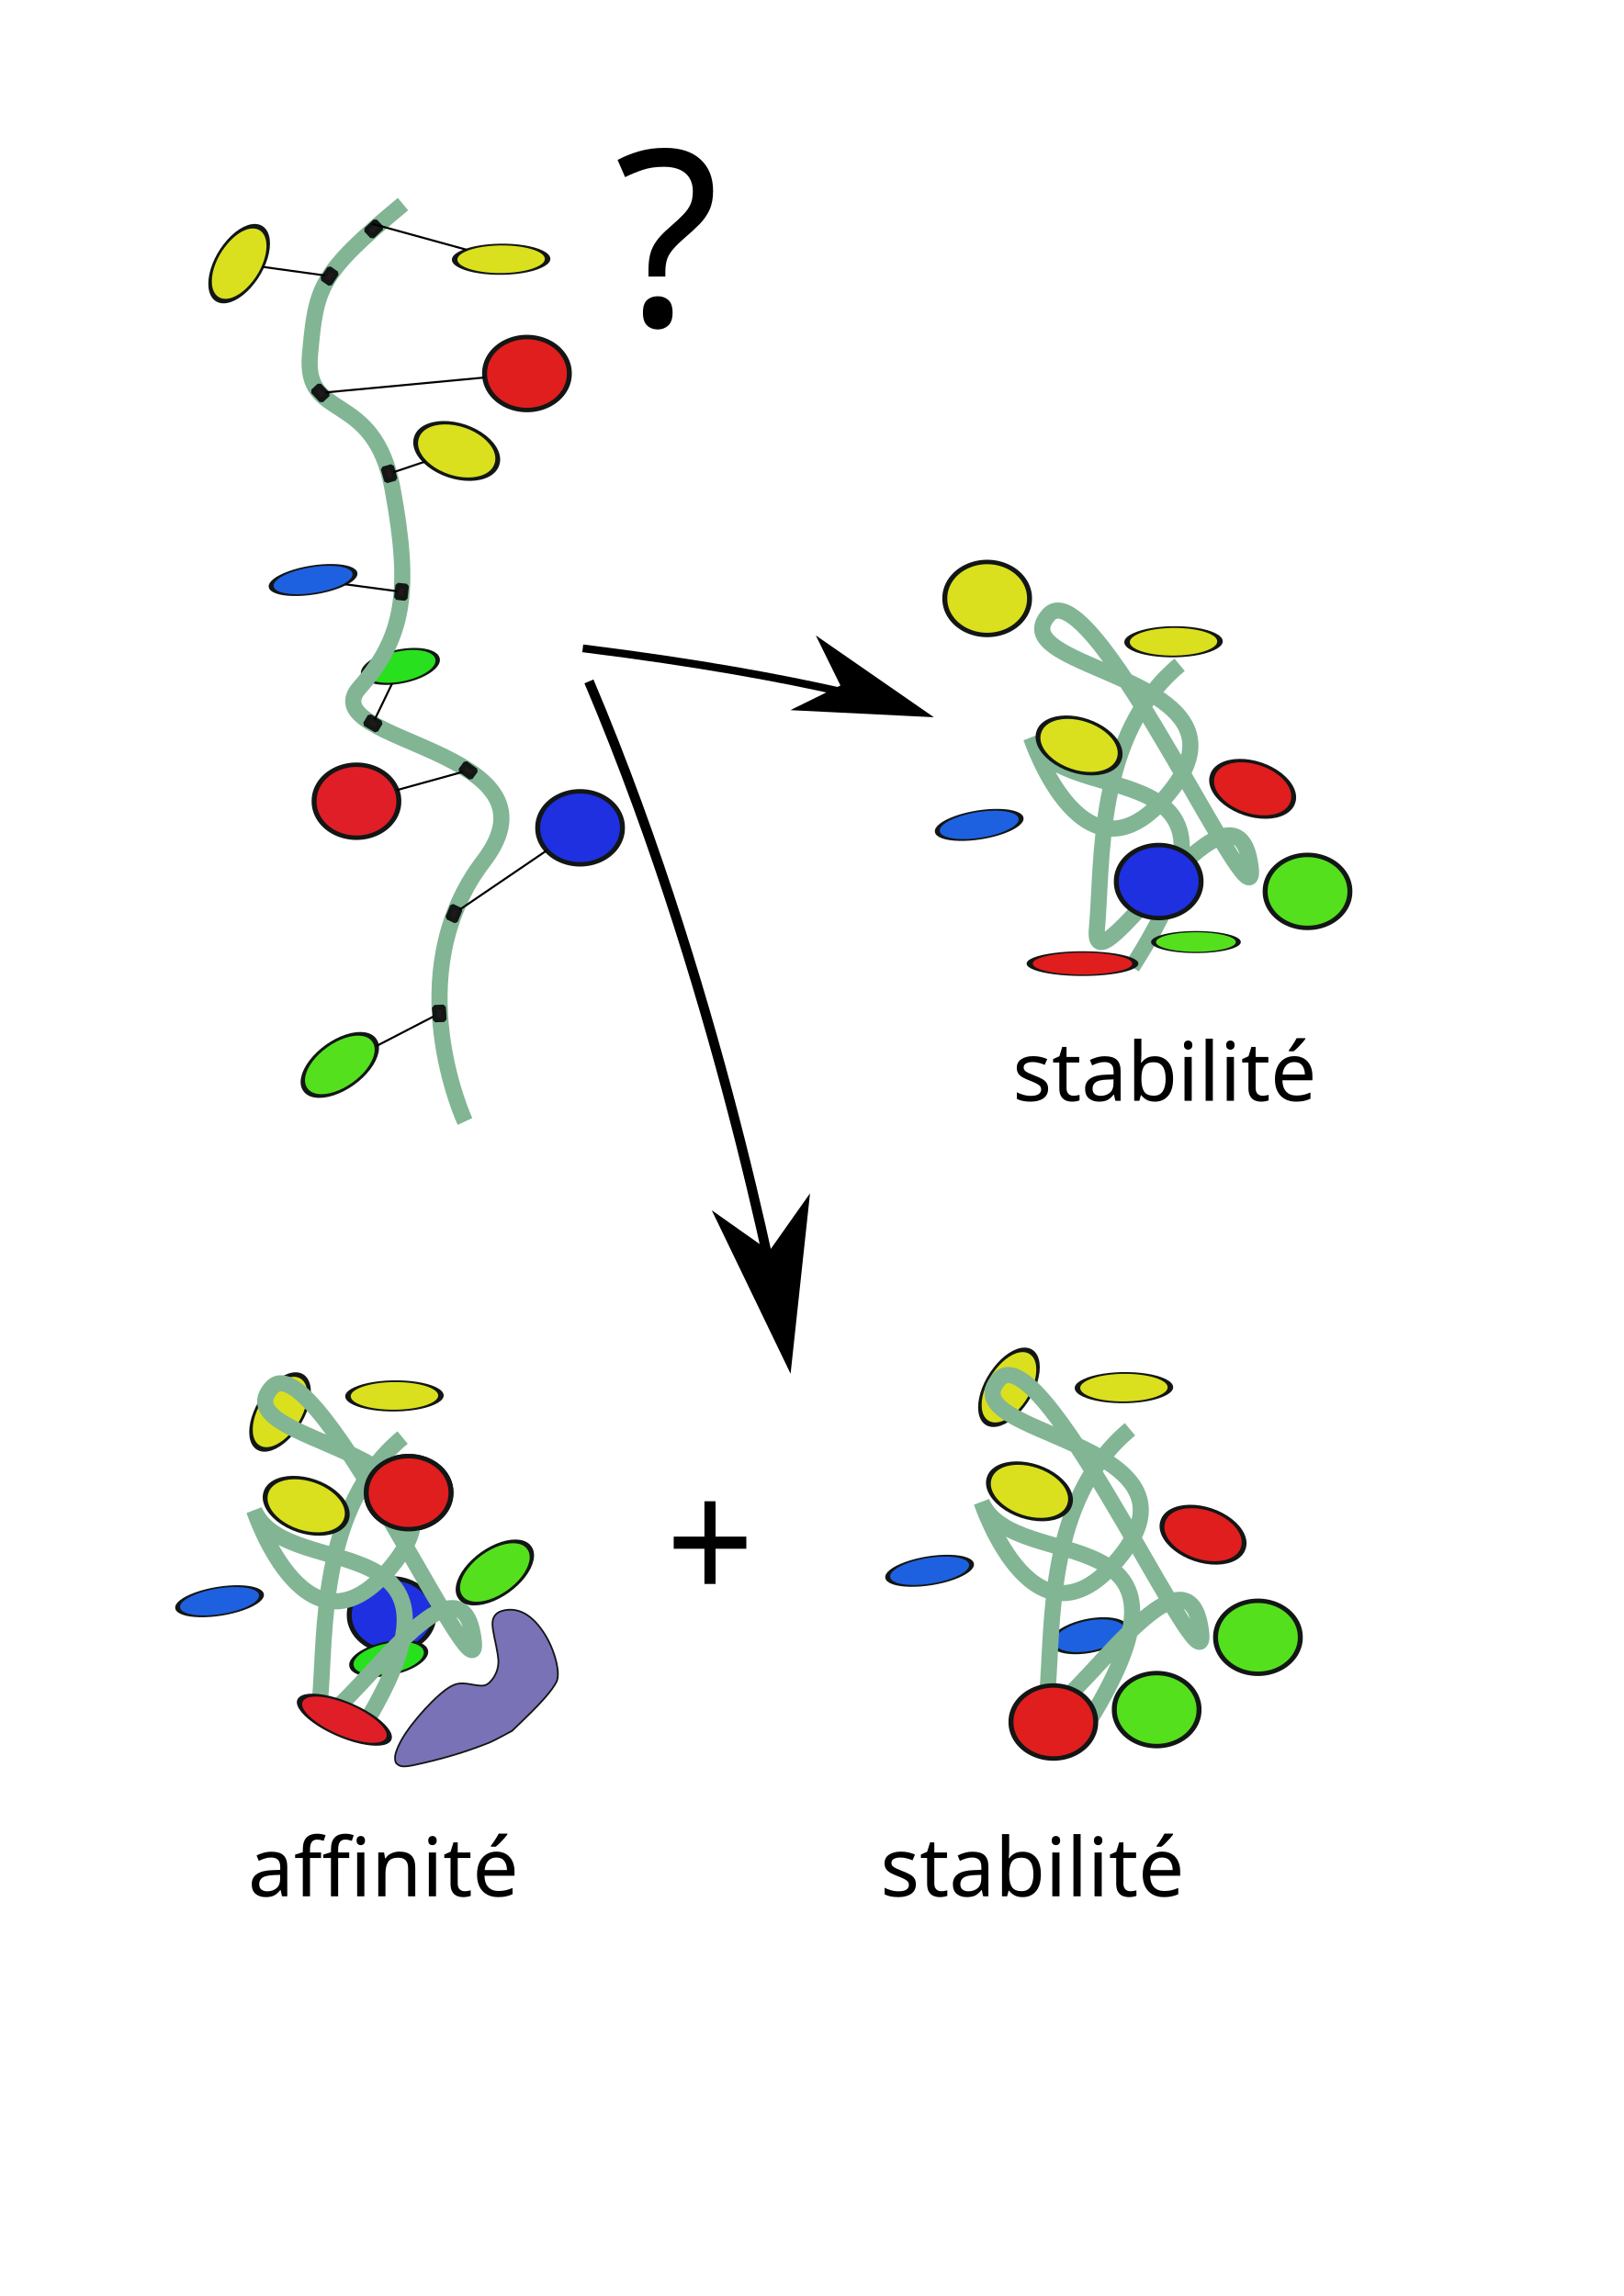
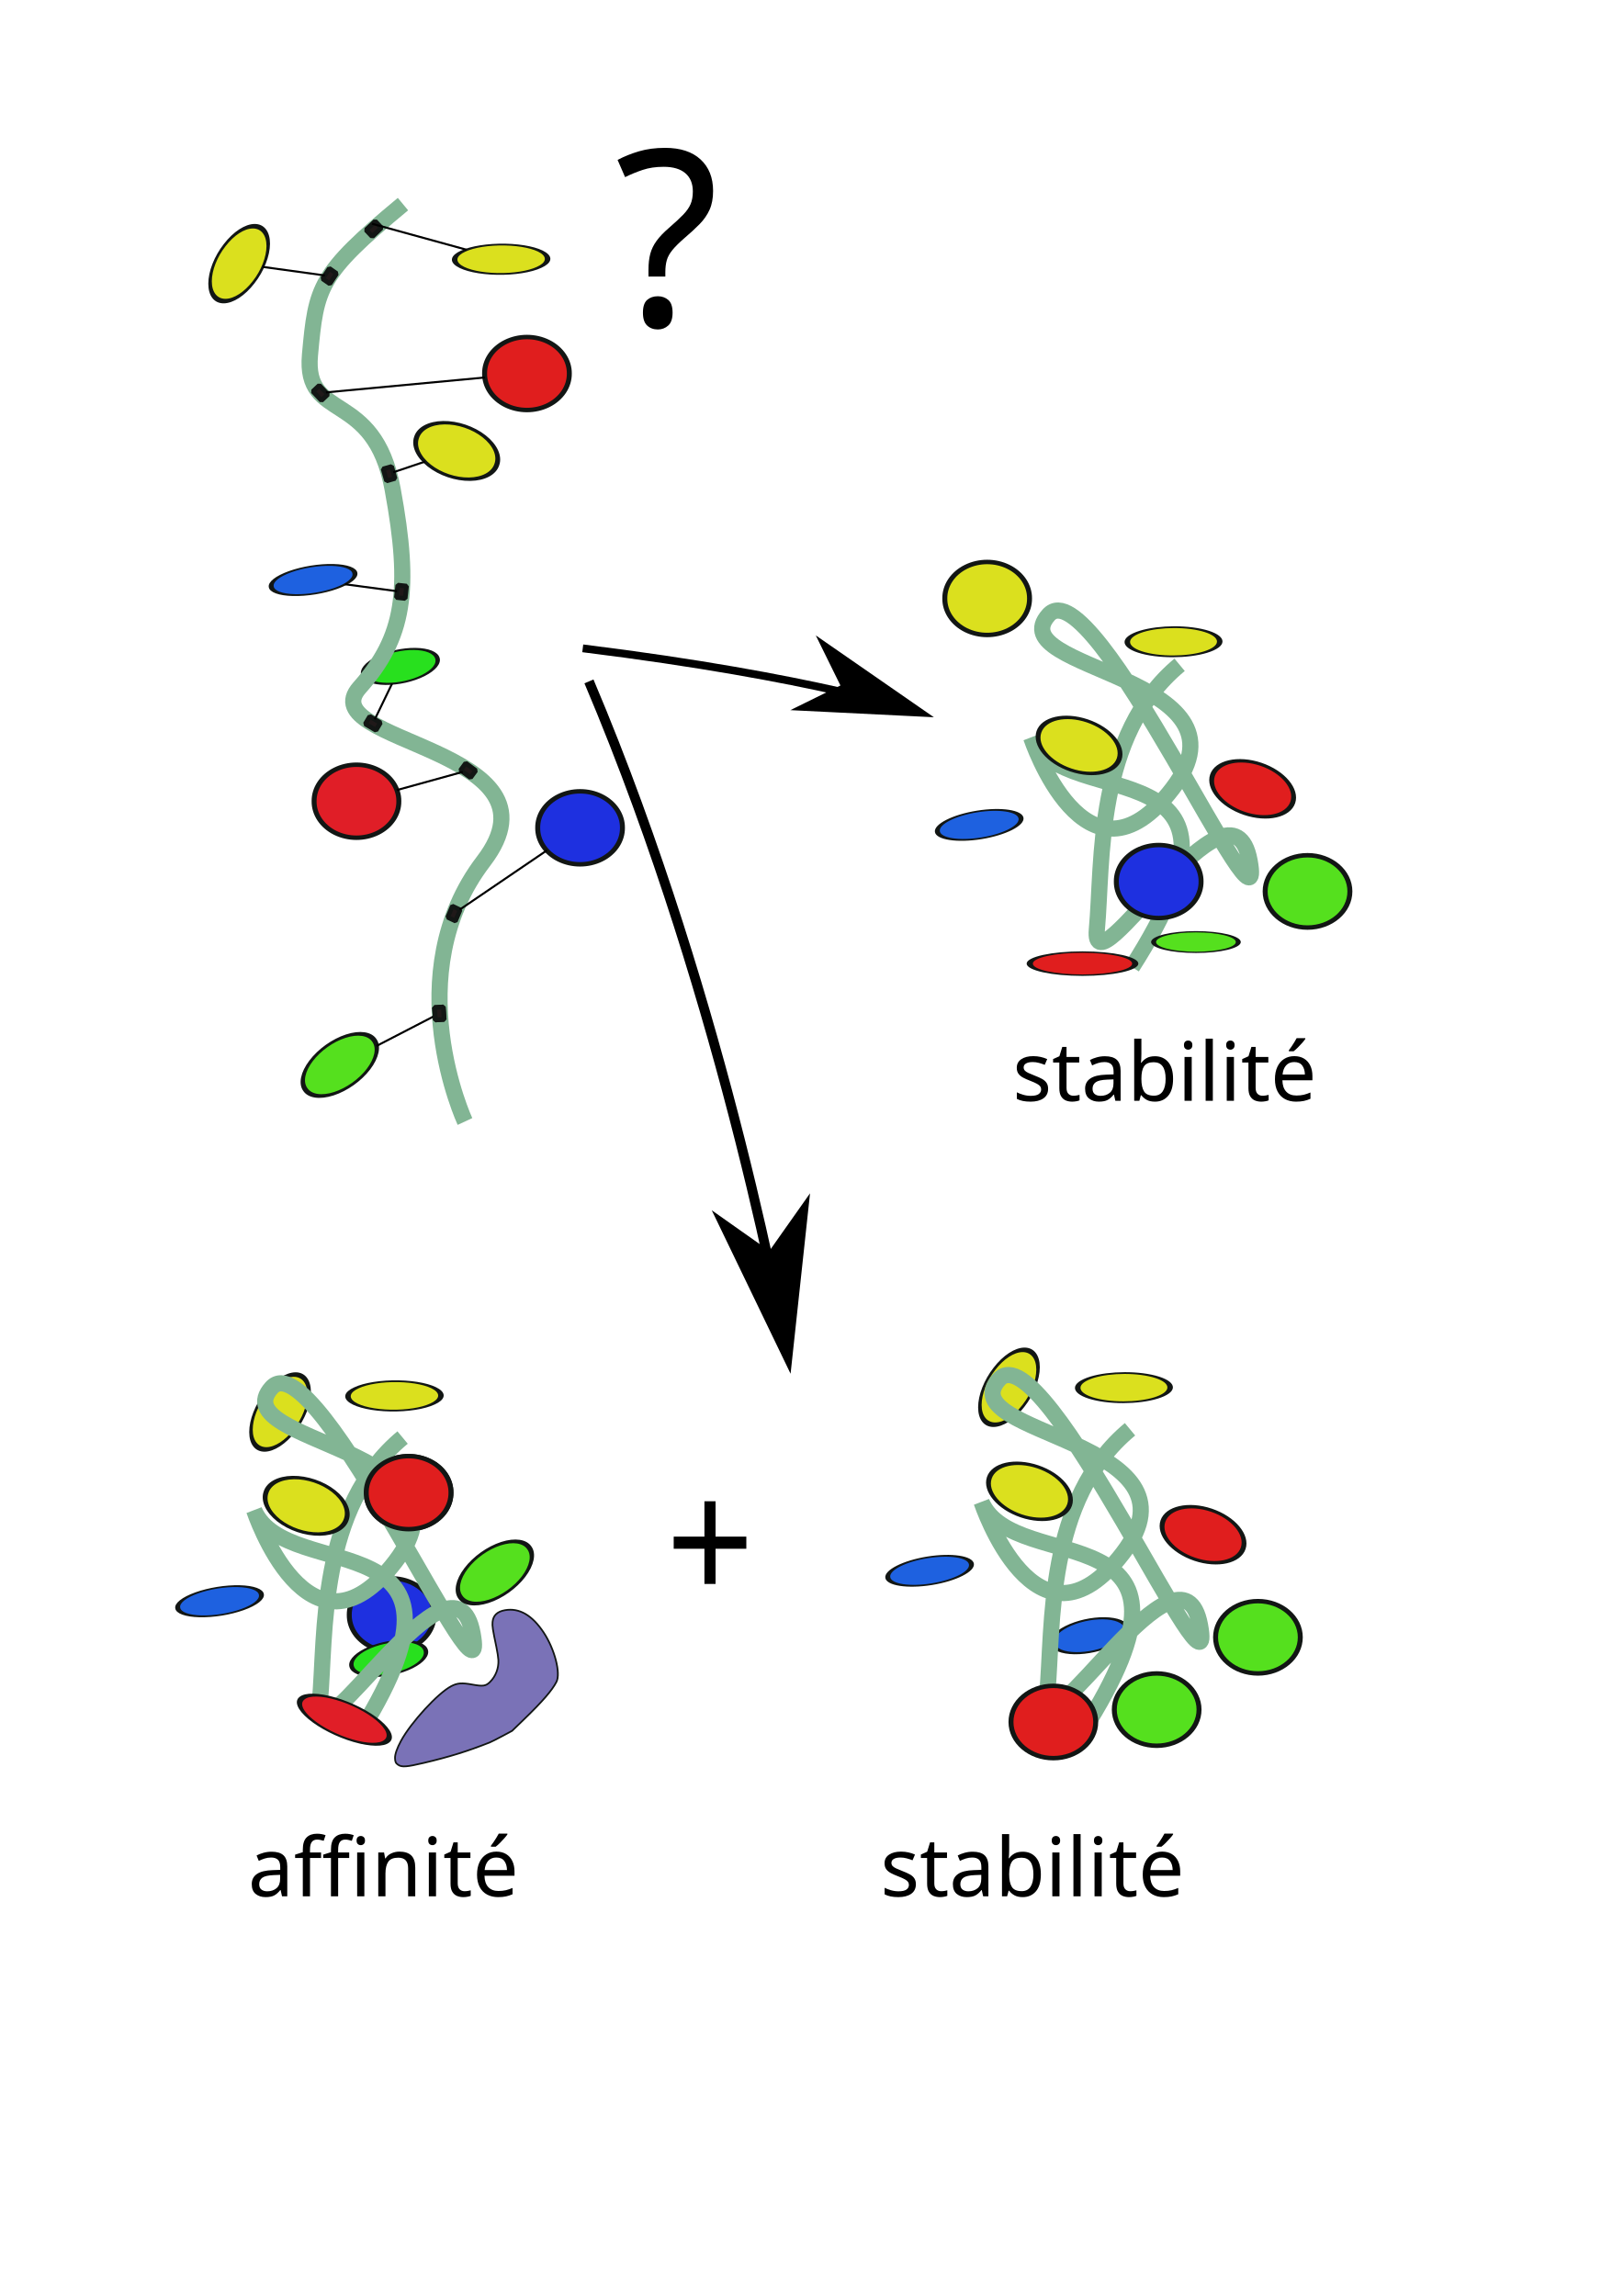
<svg xmlns="http://www.w3.org/2000/svg" version="1.1" id="svg2" height="297mm" width="210mm" viewBox="400">
  <defs id="defs4">
    <marker orient="auto" refY="0" refX="0" id="Arrow1Lend" style="overflow:visible">
      <path id="path4084" d="M 0,0 5,-5 -12.5,0 5,5 0,0 z" style="fill-rule:evenodd;stroke:#000000;stroke-width:1pt" transform="matrix(-0.8,0,0,-0.8,-10,0)" />
    </marker>
    <marker orient="auto" refY="0" refX="0" id="Arrow2Lend" style="overflow:visible">
      <path id="path4102" style="fill-rule:evenodd;stroke-width:0.625;stroke-linejoin:round" d="M 8.719,4.034 -2.207,0.016 8.719,-4.002 c -1.745,2.372 -1.735,5.617 -6e-7,8.035 z" transform="matrix(-1.1,0,0,-1.1,-1.1,0)" />
    </marker>
  </defs>
  <g id="layer1">
    <path transform="matrix(0.6375281,0.8149564,-1.149591,1.483381,477.0493,283.8796)" d="m 264.66,126.557 a 11.112,10.607 0 1 1 -22.223,0 11.112,10.607 0 1 1 22.223,0 z" id="path3955" style="fill:#dbe01e;fill-opacity:1;stroke:#121614;stroke-width:1.305;stroke-linejoin:bevel;stroke-miterlimit:4;stroke-opacity:1;stroke-dasharray:none" />
    <path transform="matrix(1.625905,-0.3652577,0.2248864,0.701275,-244.9894,329.6689)" d="m 264.66,126.557 a 11.112,10.607 0 1 1 -22.223,0 11.112,10.607 0 1 1 22.223,0 z" id="path3836" style="fill:#28e01e;fill-opacity:1;stroke:#121614;stroke-width:1.305;stroke-linejoin:bevel;stroke-miterlimit:4;stroke-opacity:1;stroke-dasharray:none" />
    <path style="fill:none;stroke:#82b594;stroke-width:7.9;stroke-linecap:butt;stroke-linejoin:bevel;stroke-miterlimit:4;stroke-opacity:1;stroke-dasharray:none" d="m 196.98,99.788 c -41.416,34.345 -42.426,40.406 -45.457,73.741 -3.03,33.335 31.315,16.162 40.406,65.66 9.091,49.497 5.78,72.29 -16.162,96.975 -24.244,27.274 103.036,29.294 60.609,84.853 -42.426,55.558 -9.091,127.279 -9.091,127.279 l 0,0" id="path2985" />
    <path style="fill:#dbe01e;fill-opacity:1;stroke:#121614;stroke-width:1.305;stroke-linejoin:bevel;stroke-miterlimit:4;stroke-opacity:1;stroke-dasharray:none" id="path3773" d="m 264.66,126.557 a 11.112,10.607 0 1 1 -22.223,0 11.112,10.607 0 1 1 22.223,0 z" transform="matrix(1.67072,0.3563231,-1.213885,0.5592276,-25.02017,-34.3716)" />
    <rect style="fill:#201919;fill-opacity:1;stroke:#121614;stroke-width:2.256;stroke-linejoin:bevel;stroke-miterlimit:4;stroke-opacity:1;stroke-dasharray:none" id="rect3777" width="4.209" height="5.947" x="375.192" y="303.975" ry="0" transform="matrix(0.9013892,0.4330097,-0.3850985,0.9228755,0,0)" />
    <rect transform="matrix(0.6887853,0.7249654,-0.7249654,0.6887853,0,0)" ry="0" y="-58.385" x="204.819" height="6.071" width="4.286" id="rect3779" style="fill:#201919;fill-opacity:1;stroke:#121614;stroke-width:2.3;stroke-linejoin:bevel;stroke-miterlimit:4;stroke-opacity:1;stroke-dasharray:none" />
    <rect style="fill:#201919;fill-opacity:1;stroke:#121614;stroke-width:2.3;stroke-linejoin:bevel;stroke-miterlimit:4;stroke-opacity:1;stroke-dasharray:none" id="rect3781" width="4.286" height="6.071" x="204.819" y="-58.385" ry="0" transform="matrix(0.6887853,0.7249654,-0.7249654,0.6887853,0,0)" />
    <rect transform="matrix(0.5103082,-0.8599916,0.8599916,0.5103082,0,0)" ry="0" y="334.18" x="-213.257" height="6.071" width="4.286" id="rect3783" style="fill:#201919;fill-opacity:1;stroke:#121614;stroke-width:2.3;stroke-linejoin:bevel;stroke-miterlimit:4;stroke-opacity:1;stroke-dasharray:none" />
    <rect transform="matrix(0.8204942,0.5716548,-0.5490975,0.8357583,0,0)" ry="0" y="15.653" x="206.688" height="6.026" width="4.319" id="rect3785" style="fill:#201919;fill-opacity:1;stroke:#121614;stroke-width:2.3;stroke-linejoin:bevel;stroke-miterlimit:4;stroke-opacity:1;stroke-dasharray:none" />
    <rect transform="matrix(0.9939332,0.1099853,-0.1099853,0.9939332,0,0)" ry="0" y="262.951" x="224.738" height="6.071" width="4.286" id="rect3787" style="fill:#201919;fill-opacity:1;stroke:#121614;stroke-width:2.3;stroke-linejoin:bevel;stroke-miterlimit:4;stroke-opacity:1;stroke-dasharray:none" />
    <rect style="fill:#201919;fill-opacity:1;stroke:#121614;stroke-width:2.3;stroke-linejoin:bevel;stroke-miterlimit:4;stroke-opacity:1;stroke-dasharray:none" id="rect3789" width="4.286" height="6.071" x="117.813" y="271.578" ry="0" transform="matrix(0.9622319,-0.272231,0.272231,0.9622319,0,0)" />
    <rect transform="matrix(0.727295,-0.686325,0.686325,0.727295,0,0)" ry="0" y="244.157" x="-20.082" height="6.071" width="4.286" id="rect3791" style="fill:#201919;fill-opacity:1;stroke:#121614;stroke-width:2.3;stroke-linejoin:bevel;stroke-miterlimit:4;stroke-opacity:1;stroke-dasharray:none" />
    <rect transform="matrix(-0.591452,0.8063402,-0.8063402,-0.591452,0,0)" ry="0" y="-410.327" x="166.216" height="6.071" width="4.286" id="rect3793" style="fill:#201919;fill-opacity:1;stroke:#121614;stroke-width:2.3;stroke-linejoin:bevel;stroke-miterlimit:4;stroke-opacity:1;stroke-dasharray:none" />
    <rect transform="matrix(0.9973833,-0.0722943,0.0722943,0.9973833,0,0)" ry="0" y="506.674" x="176.23" height="6.071" width="4.286" id="rect3793-3" style="fill:#201919;fill-opacity:1;stroke:#121614;stroke-width:2.3;stroke-linejoin:bevel;stroke-miterlimit:4;stroke-opacity:1;stroke-dasharray:none" />
    <a id="a3846">
-       <path id="path3826" d="m 181.827,109.385 46.249,12.719" style="fill:none;stroke:#000000;stroke-width:1px;stroke-linecap:butt;stroke-linejoin:miter;stroke-opacity:1" />
+       <path id="path3826" d="m 181.827,109.385 46.251,12.72" style="fill:none;stroke:#000000;stroke-width:1px;stroke-linecap:butt;stroke-linejoin:miter;stroke-opacity:1" />
    </a>
    <path transform="matrix(1.863636,0,0,1.666667,-214.9329,-28.30812)" d="m 264.66,126.557 a 11.112,10.607 0 1 1 -22.223,0 11.112,10.607 0 1 1 22.223,0 z" id="path3828" style="fill:#e01e1e;fill-opacity:1;stroke:#121614;stroke-width:1.305;stroke-linejoin:bevel;stroke-miterlimit:4;stroke-opacity:1;stroke-dasharray:none" />
    <path style="fill:#dbe01e;fill-opacity:1;stroke:#121614;stroke-width:1.305;stroke-linejoin:bevel;stroke-miterlimit:4;stroke-opacity:1;stroke-dasharray:none" id="path3830" d="m 264.66,126.557 a 11.112,10.607 0 1 1 -22.223,0 11.112,10.607 0 1 1 22.223,0 z" transform="matrix(0.6375281,0.8149564,-1.149591,1.483381,100.7469,-265.4635)" />
    <path transform="matrix(1.765718,0.5961391,-0.3817565,1.130733,-176.1369,-73.7825)" d="m 264.66,126.557 a 11.112,10.607 0 1 1 -22.223,0 11.112,10.607 0 1 1 22.223,0 z" id="path3832" style="fill:#dbe01e;fill-opacity:1;stroke:#121614;stroke-width:1.305;stroke-linejoin:bevel;stroke-miterlimit:4;stroke-opacity:1;stroke-dasharray:none" />
    <path style="fill:#1e61e0;fill-opacity:1;stroke:#121614;stroke-width:1.305;stroke-linejoin:bevel;stroke-miterlimit:4;stroke-opacity:1;stroke-dasharray:none" id="path3834" d="m 264.66,126.557 a 11.112,10.607 0 1 1 -22.223,0 11.112,10.607 0 1 1 22.223,0 z" transform="matrix(1.840074,-0.2954112,0.09917228,0.6177301,-326.0605,280.2889)" />
    <path transform="matrix(1.863636,0,0,1.666667,-298.2705,180.7935)" d="m 264.66,126.557 a 11.112,10.607 0 1 1 -22.223,0 11.112,10.607 0 1 1 22.223,0 z" id="path3838" style="fill:#e01e27;fill-opacity:1;stroke:#121614;stroke-width:1.305;stroke-linejoin:bevel;stroke-miterlimit:4;stroke-opacity:1;stroke-dasharray:none" />
    <path style="fill:#1e30e0;fill-opacity:1;stroke:#121614;stroke-width:1.305;stroke-linejoin:bevel;stroke-miterlimit:4;stroke-opacity:1;stroke-dasharray:none" id="path3840" d="m 264.66,126.557 a 11.112,10.607 0 1 1 -22.223,0 11.112,10.607 0 1 1 22.223,0 z" transform="matrix(1.863636,0,0,1.666667,-188.971,193.7942)" />
    <path style="fill:#55e01e;fill-opacity:1;stroke:#121614;stroke-width:1.305;stroke-linejoin:bevel;stroke-miterlimit:4;stroke-opacity:1;stroke-dasharray:none" id="path3844" d="m 264.66,126.557 a 11.112,10.607 0 1 1 -22.223,0 11.112,10.607 0 1 1 22.223,0 z" transform="matrix(1.518565,-1.080134,0.5996485,0.8672736,-294.8089,684.7537)" />
-     <path style="fill:none;stroke:#000000;stroke-width:1px;stroke-linecap:butt;stroke-linejoin:miter;stroke-opacity:1" d="m 128.463,130.493 30.277,4.17" id="path3929" />
-     <path style="fill:none;stroke:#000000;stroke-width:1px;stroke-linecap:butt;stroke-linejoin:miter;stroke-opacity:1" d="m 237.003,184.552 -77.689,7.288" id="path3931" />
-     <path style="fill:none;stroke:#000000;stroke-width:1px;stroke-linecap:butt;stroke-linejoin:miter;stroke-opacity:1" d="M 192.217,230.903 207.793,225.666" id="path3933" />
-     <path style="fill:none;stroke:#000000;stroke-width:1px;stroke-linecap:butt;stroke-linejoin:miter;stroke-opacity:1" d="m 168.677,285.651 25.448,3.392" id="path3935" />
-     <path style="fill:none;stroke:#000000;stroke-width:1px;stroke-linecap:butt;stroke-linejoin:miter;stroke-opacity:1" d="m 191.664,334.198 -8.459,17.506" id="path3937" />
-     <path style="fill:none;stroke:#000000;stroke-width:1px;stroke-linecap:butt;stroke-linejoin:miter;stroke-opacity:1" d="m 193.959,386.28 32.248,-8.905" id="path3939" />
-     <path style="fill:none;stroke:#000000;stroke-width:1px;stroke-linecap:butt;stroke-linejoin:miter;stroke-opacity:1" d="m 184.05,511.367 28.635,-14.814" id="path3943" />
-     <path style="fill:none;stroke:#000000;stroke-width:1px;stroke-linecap:butt;stroke-linejoin:miter;stroke-opacity:1" d="m 224.725,444.718 42.627,-28.981" id="path3949" />
+     <path style="fill:none;stroke:#000000;stroke-width:1px;stroke-linecap:butt;stroke-linejoin:miter;stroke-opacity:1" d="m 128.46,130.492 30.28,4.171" id="path3929" />
+     <path style="fill:none;stroke:#000000;stroke-width:1px;stroke-linecap:butt;stroke-linejoin:miter;stroke-opacity:1" d="m 237.005,184.552 -77.691,7.288" id="path3931" />
+     <path style="fill:none;stroke:#000000;stroke-width:1px;stroke-linecap:butt;stroke-linejoin:miter;stroke-opacity:1" d="m 192.217,230.903 15.576,-5.237" id="path3933" />
+     <path style="fill:none;stroke:#000000;stroke-width:1px;stroke-linecap:butt;stroke-linejoin:miter;stroke-opacity:1" d="m 168.677,285.651 25.449,3.392" id="path3935" />
+     <path style="fill:none;stroke:#000000;stroke-width:1px;stroke-linecap:butt;stroke-linejoin:miter;stroke-opacity:1" d="m 191.665,334.196 -8.46,17.508" id="path3937" />
+     <path style="fill:none;stroke:#000000;stroke-width:1px;stroke-linecap:butt;stroke-linejoin:miter;stroke-opacity:1" d="m 193.954,386.282 32.253,-8.907" id="path3939" />
+     <path style="fill:none;stroke:#000000;stroke-width:1px;stroke-linecap:butt;stroke-linejoin:miter;stroke-opacity:1" d="m 184.045,511.369 28.639,-14.817" id="path3943" />
+     <path style="fill:none;stroke:#000000;stroke-width:1px;stroke-linecap:butt;stroke-linejoin:miter;stroke-opacity:1" d="m 224.725,444.718 42.627,-28.982" id="path3949" />
    <path style="fill:#1e61e0;fill-opacity:1;stroke:#121614;stroke-width:1.305;stroke-linejoin:bevel;stroke-miterlimit:4;stroke-opacity:1;stroke-dasharray:none" id="path3963" d="m 264.66,126.557 a 11.112,10.607 0 1 1 -22.223,0 11.112,10.607 0 1 1 22.223,0 z" transform="matrix(1.625905,-0.3652577,0.2248864,0.701275,91.88371,803.5725)" />
    <rect style="fill:#201919;fill-opacity:1;stroke:#121614;stroke-width:2.3;stroke-linejoin:bevel;stroke-miterlimit:4;stroke-opacity:1;stroke-dasharray:none" id="rect3969" width="4.286" height="6.071" x="176.23" y="506.674" ry="0" transform="matrix(0.9973833,-0.0722943,0.0722943,0.9973833,0,0)" />
    <path transform="matrix(1.863636,0,0,1.666667,-281.0784,578.5977)" d="m 264.66,126.557 a 11.112,10.607 0 1 1 -22.223,0 11.112,10.607 0 1 1 22.223,0 z" id="path3978" style="fill:#1e30e0;fill-opacity:1;stroke:#121614;stroke-width:1.305;stroke-linejoin:bevel;stroke-miterlimit:4;stroke-opacity:1;stroke-dasharray:none" />
    <path transform="matrix(1.625905,-0.3652577,0.2248864,0.701275,-250.7037,814.6689)" d="m 264.66,126.557 a 11.112,10.607 0 1 1 -22.223,0 11.112,10.607 0 1 1 22.223,0 z" id="path4014" style="fill:#28e01e;fill-opacity:1;stroke:#121614;stroke-width:1.305;stroke-linejoin:bevel;stroke-miterlimit:4;stroke-opacity:1;stroke-dasharray:none" />
    <path transform="matrix(1.863636,0,0,1.666667,-272.7901,518.8347)" d="m 264.66,126.557 a 11.112,10.607 0 1 1 -22.223,0 11.112,10.607 0 1 1 22.223,0 z" id="path4020" style="fill:#e01e1e;fill-opacity:1;stroke:#121614;stroke-width:1.305;stroke-linejoin:bevel;stroke-miterlimit:4;stroke-opacity:1;stroke-dasharray:none" />
    <path style="fill:#dbe01e;fill-opacity:1;stroke:#121614;stroke-width:1.305;stroke-linejoin:bevel;stroke-miterlimit:4;stroke-opacity:1;stroke-dasharray:none" id="path4026" d="m 264.66,126.557 a 11.112,10.607 0 1 1 -22.223,0 11.112,10.607 0 1 1 22.223,0 z" transform="matrix(0.6375281,0.8149564,-1.149591,1.483381,120.7469,295.9651)" />
    <path style="fill:none;stroke:#82b594;stroke-width:7.9;stroke-linecap:butt;stroke-linejoin:bevel;stroke-miterlimit:4;stroke-opacity:1;stroke-dasharray:none" d="m 196.801,702.815 c -41.416,34.345 -37.426,96.12 -40.457,129.455 -3.03,33.335 65.6,-83.123 74.692,-33.626 9.091,49.497 -76.363,-144.853 -98.305,-120.168 -24.244,27.274 103.036,29.294 60.609,84.853 -42.426,55.558 -69.091,-24.864 -69.091,-24.864 16.429,37.381 119.704,2.004 49.286,112.143" id="path3992" />
    <path style="fill:#7a72b7;fill-opacity:1;stroke:#121614;stroke-width:0.839;stroke-linejoin:bevel;stroke-miterlimit:4;stroke-opacity:1;stroke-dasharray:none" d="m 239.494,851.841 c -10.888,4.321 -19.719,7.066 -32.294,10.04 -8.514,2.014 -10.775,2.177 -12.627,0.91 -1.134,-0.775 -1.445,-1.472 -1.479,-3.31 -0.034,-1.856 1.008,-4.835 2.931,-8.386 4.895,-9.036 18.061,-23.36 24.569,-26.729 2.997,-1.551 5.166,-1.716 10.273,-0.782 5.229,0.957 6.607,0.756 8.654,-1.264 2.788,-2.75 4.297,-6.7 4.099,-10.725 -0.06,-1.22 -0.498,-4.081 -0.974,-6.358 -1.82,-8.713 -2.057,-10.265 -1.873,-12.236 0.301,-3.22 2.29,-5.111 6.076,-5.778 6.955,-1.226 13.276,2.42 18.89,10.894 5.398,8.148 8.447,19.944 6.251,24.183 -2.143,4.137 -6.826,9.555 -15.601,18.047 l -6.061,5.866 -4.747,2.546 c -2.611,1.401 -5.351,2.786 -6.088,3.079 l 0,0 z" id="path4004" />
    <path style="fill:#e01e27;fill-opacity:1;stroke:#121614;stroke-width:1.305;stroke-linejoin:bevel;stroke-miterlimit:4;stroke-opacity:1;stroke-dasharray:none" id="path4008" d="m 264.66,126.557 a 11.112,10.607 0 1 1 -22.223,0 11.112,10.607 0 1 1 22.223,0 z" transform="matrix(1.862164,0.9478996,-0.6686199,0.5355156,-219.1848,532.6559)" />
    <path style="fill:#55e01e;fill-opacity:1;stroke:#121614;stroke-width:1.305;stroke-linejoin:bevel;stroke-miterlimit:4;stroke-opacity:1;stroke-dasharray:none" id="path4010" d="m 264.66,126.557 a 11.112,10.607 0 1 1 -22.223,0 11.112,10.607 0 1 1 22.223,0 z" transform="matrix(1.518565,-1.080134,0.5996485,0.8672736,-219.0207,932.8923)" />
    <path style="fill:#1e61e0;fill-opacity:1;stroke:#121614;stroke-width:1.305;stroke-linejoin:bevel;stroke-miterlimit:4;stroke-opacity:1;stroke-dasharray:none" id="path4016" d="m 264.66,126.557 a 11.112,10.607 0 1 1 -22.223,0 11.112,10.607 0 1 1 22.223,0 z" transform="matrix(1.840074,-0.2954112,0.09917228,0.6177301,-371.7748,779.5746)" />
    <path transform="matrix(1.765718,0.5961391,-0.3817565,1.130733,-249.7083,441.9318)" d="m 264.66,126.557 a 11.112,10.607 0 1 1 -22.223,0 11.112,10.607 0 1 1 22.223,0 z" id="path4018" style="fill:#dbe01e;fill-opacity:1;stroke:#121614;stroke-width:1.305;stroke-linejoin:bevel;stroke-miterlimit:4;stroke-opacity:1;stroke-dasharray:none" />
    <path style="fill:#e01e1e;fill-opacity:1;stroke:#121614;stroke-width:1.305;stroke-linejoin:bevel;stroke-miterlimit:4;stroke-opacity:1;stroke-dasharray:none" id="path4022" d="m 264.66,126.557 a 11.112,10.607 0 1 1 -22.223,0 11.112,10.607 0 1 1 22.223,0 z" transform="matrix(1.863636,0,0,1.666667,-272.7901,518.8347)" />
    <path style="fill:#dbe01e;fill-opacity:1;stroke:#121614;stroke-width:1.305;stroke-linejoin:bevel;stroke-miterlimit:4;stroke-opacity:1;stroke-dasharray:none" id="path4024" d="m 264.66,126.557 a 11.112,10.607 0 1 1 -22.223,0 11.112,10.607 0 1 1 22.223,0 z" transform="matrix(1.67072,0.3563231,-1.213885,0.5592276,-77.16302,521.3427)" />
    <path id="path4036" d="m 552.375,698.775 c -41.416,34.345 -37.426,96.12 -40.457,129.455 -3.03,33.335 65.6,-83.123 74.692,-33.626 9.091,49.497 -76.363,-144.853 -98.305,-120.168 -24.244,27.274 103.036,29.294 60.609,84.853 -42.426,55.558 -69.091,-24.864 -69.091,-24.864 16.429,37.381 119.704,2.004 49.286,112.143" style="fill:none;stroke:#82b594;stroke-width:7.9;stroke-linecap:butt;stroke-linejoin:bevel;stroke-miterlimit:4;stroke-opacity:1;stroke-dasharray:none" />
    <g id="g4521" transform="translate(113.1371,4.04061)">
-       <path style="fill:#1e61e0;fill-opacity:1;stroke:#121614;stroke-width:1.305;stroke-linejoin:bevel;stroke-miterlimit:4;stroke-opacity:1;stroke-dasharray:none" id="path3961" d="m 264.66,126.557 a 11.112,10.607 0 1 1 -22.223,0 11.112,10.607 0 1 1 22.223,0 z" transform="matrix(1.840074,-0.2954112,0.09917228,0.6177301,-137.8234,760.6421)" />
-       <path style="fill:#dbe01e;fill-opacity:1;stroke:#121614;stroke-width:1.305;stroke-linejoin:bevel;stroke-miterlimit:4;stroke-opacity:1;stroke-dasharray:none" id="path4038" d="m 264.66,126.557 a 11.112,10.607 0 1 1 -22.223,0 11.112,10.607 0 1 1 22.223,0 z" transform="matrix(1.67072,0.3563231,-1.213885,0.5592276,166.2837,513.2615)" />
-       <path transform="matrix(1.765718,0.5961391,-0.3817565,1.130733,-9.292014,430.8201)" d="m 264.66,126.557 a 11.112,10.607 0 1 1 -22.223,0 11.112,10.607 0 1 1 22.223,0 z" id="path4040" style="fill:#dbe01e;fill-opacity:1;stroke:#121614;stroke-width:1.305;stroke-linejoin:bevel;stroke-miterlimit:4;stroke-opacity:1;stroke-dasharray:none" />
-       <path style="fill:#55e01e;fill-opacity:1;stroke:#121614;stroke-width:1.305;stroke-linejoin:bevel;stroke-miterlimit:4;stroke-opacity:1;stroke-dasharray:none" id="path4042" d="m 264.66,126.557 a 11.112,10.607 0 1 1 -22.223,0 11.112,10.607 0 1 1 22.223,0 z" transform="matrix(1.863636,0,0,1.666667,29.24555,585.5048)" />
-       <path transform="matrix(1.863636,0,0,1.666667,-20.25192,620.8601)" d="m 264.66,126.557 a 11.112,10.607 0 1 1 -22.223,0 11.112,10.607 0 1 1 22.223,0 z" id="path4044" style="fill:#55e01e;fill-opacity:1;stroke:#121614;stroke-width:1.305;stroke-linejoin:bevel;stroke-miterlimit:4;stroke-opacity:1;stroke-dasharray:none" />
-       <path transform="matrix(1.765718,0.5961391,-0.3817565,1.130733,75.5608,452.0333)" d="m 264.66,126.557 a 11.112,10.607 0 1 1 -22.223,0 11.112,10.607 0 1 1 22.223,0 z" id="path4048" style="fill:#e01e1e;fill-opacity:1;stroke:#121614;stroke-width:1.305;stroke-linejoin:bevel;stroke-miterlimit:4;stroke-opacity:1;stroke-dasharray:none" />
-       <path style="fill:#e01e1e;fill-opacity:1;stroke:#121614;stroke-width:1.305;stroke-linejoin:bevel;stroke-miterlimit:4;stroke-opacity:1;stroke-dasharray:none" id="path4050" d="m 264.66,126.557 a 11.112,10.607 0 1 1 -22.223,0 11.112,10.607 0 1 1 22.223,0 z" transform="matrix(1.863636,0,0,1.666667,-70.75955,626.9211)" />
+       <path style="fill:#1e61e0;fill-opacity:1;stroke:#121614;stroke-width:1.305;stroke-linejoin:bevel;stroke-miterlimit:4;stroke-opacity:1;stroke-dasharray:none" id="path3961" d="m 264.66,126.557 a 11.112,10.607 0 0 1 -11.112,10.607 11.112,10.607 0 0 1 -11.112,-10.607 11.112,10.607 0 0 1 11.112,-10.607 11.112,10.607 0 0 1 11.112,10.607 z" transform="matrix(1.840074,-0.2954112,0.09917228,0.6177301,-137.8234,760.6421)" />
+       <path style="fill:#dbe01e;fill-opacity:1;stroke:#121614;stroke-width:1.305;stroke-linejoin:bevel;stroke-miterlimit:4;stroke-opacity:1;stroke-dasharray:none" id="path4038" d="m 264.66,126.557 a 11.112,10.607 0 0 1 -11.112,10.607 11.112,10.607 0 0 1 -11.112,-10.607 11.112,10.607 0 0 1 11.112,-10.607 11.112,10.607 0 0 1 11.112,10.607 z" transform="matrix(1.67072,0.3563231,-1.213885,0.5592276,166.2837,513.2615)" />
+       <path transform="matrix(1.765718,0.5961391,-0.3817565,1.130733,-9.292014,430.8201)" d="m 264.66,126.557 a 11.112,10.607 0 0 1 -11.112,10.607 11.112,10.607 0 0 1 -11.112,-10.607 11.112,10.607 0 0 1 11.112,-10.607 11.112,10.607 0 0 1 11.112,10.607 z" id="path4040" style="fill:#dbe01e;fill-opacity:1;stroke:#121614;stroke-width:1.305;stroke-linejoin:bevel;stroke-miterlimit:4;stroke-opacity:1;stroke-dasharray:none" />
+       <path style="fill:#55e01e;fill-opacity:1;stroke:#121614;stroke-width:1.305;stroke-linejoin:bevel;stroke-miterlimit:4;stroke-opacity:1;stroke-dasharray:none" id="path4042" d="m 264.66,126.557 a 11.112,10.607 0 0 1 -11.112,10.607 11.112,10.607 0 0 1 -11.112,-10.607 11.112,10.607 0 0 1 11.112,-10.607 11.112,10.607 0 0 1 11.112,10.607 z" transform="matrix(1.863636,0,0,1.666667,29.24555,585.5048)" />
+       <path transform="matrix(1.863636,0,0,1.666667,-20.25192,620.8601)" d="m 264.66,126.557 a 11.112,10.607 0 0 1 -11.112,10.607 11.112,10.607 0 0 1 -11.112,-10.607 11.112,10.607 0 0 1 11.112,-10.607 11.112,10.607 0 0 1 11.112,10.607 z" id="path4044" style="fill:#55e01e;fill-opacity:1;stroke:#121614;stroke-width:1.305;stroke-linejoin:bevel;stroke-miterlimit:4;stroke-opacity:1;stroke-dasharray:none" />
+       <path transform="matrix(1.765718,0.5961391,-0.3817565,1.130733,75.5608,452.0333)" d="m 264.66,126.557 a 11.112,10.607 0 0 1 -11.112,10.607 11.112,10.607 0 0 1 -11.112,-10.607 11.112,10.607 0 0 1 11.112,-10.607 11.112,10.607 0 0 1 11.112,10.607 z" id="path4048" style="fill:#e01e1e;fill-opacity:1;stroke:#121614;stroke-width:1.305;stroke-linejoin:bevel;stroke-miterlimit:4;stroke-opacity:1;stroke-dasharray:none" />
+       <path style="fill:#e01e1e;fill-opacity:1;stroke:#121614;stroke-width:1.305;stroke-linejoin:bevel;stroke-miterlimit:4;stroke-opacity:1;stroke-dasharray:none" id="path4050" d="m 264.66,126.557 a 11.112,10.607 0 0 1 -11.112,10.607 11.112,10.607 0 0 1 -11.112,-10.607 11.112,10.607 0 0 1 11.112,-10.607 11.112,10.607 0 0 1 11.112,10.607 z" transform="matrix(1.863636,0,0,1.666667,-70.75955,626.9211)" />
    </g>
-     <text xml:space="preserve" style="font-size:119.081px;font-style:normal;font-weight:normal;line-height:125%;letter-spacing:0px;word-spacing:0px;fill:#000000;fill-opacity:1;stroke:none;font-family:Sans" x="303.568" y="157.769" id="text4071" transform="scale(0.9898485,1.010256)">
-       <tspan id="tspan4073" x="303.568" y="157.769">?</tspan>
+     <text xml:space="preserve" style="font-style:normal;font-weight:normal;line-height:0%;font-family:sans-serif;letter-spacing:0px;word-spacing:0px;fill:#000000;fill-opacity:1;stroke:none" x="303.568" y="157.769" id="text4071" transform="scale(0.9898485,1.010256)">
+       <tspan id="tspan4073" x="303.568" y="157.769" style="font-size:119.081px;line-height:1.25;font-family:sans-serif">?</tspan>
    </text>
-     <text xml:space="preserve" style="font-size:79.402px;font-style:normal;font-weight:normal;line-height:125%;letter-spacing:0px;word-spacing:0px;fill:#000000;fill-opacity:1;stroke:none;font-family:Sans" x="342.363" y="745.174" id="text4530" transform="scale(0.9508868,1.05165)">
-       <tspan id="tspan4532" x="342.363" y="745.174">+</tspan>
+     <text xml:space="preserve" style="font-style:normal;font-weight:normal;line-height:0%;font-family:sans-serif;letter-spacing:0px;word-spacing:0px;fill:#000000;fill-opacity:1;stroke:none" x="342.363" y="745.174" id="text4530" transform="scale(0.9508868,1.05165)">
+       <tspan id="tspan4532" x="342.363" y="745.174" style="font-size:79.402px;line-height:1.25;font-family:sans-serif">+</tspan>
    </text>
-     <text xml:space="preserve" style="font-size:40px;font-style:normal;font-weight:normal;line-height:125%;letter-spacing:0px;word-spacing:0px;fill:#000000;fill-opacity:1;stroke:none;font-family:Sans" x="121.218" y="927.103" id="text4534">
-       <tspan id="tspan4536" x="121.218" y="927.103">affinité                 stabilité</tspan>
+     <text xml:space="preserve" style="font-style:normal;font-weight:normal;line-height:0%;font-family:sans-serif;letter-spacing:0px;word-spacing:0px;fill:#000000;fill-opacity:1;stroke:none" x="121.218" y="927.103" id="text4534">
+       <tspan id="tspan4536" x="121.218" y="927.103" style="font-size:40px;line-height:1.25;font-family:sans-serif">affinité                 stabilité</tspan>
    </text>
    <path style="fill:none;stroke:#82b594;stroke-width:7.9;stroke-linecap:butt;stroke-linejoin:bevel;stroke-miterlimit:4;stroke-opacity:1;stroke-dasharray:none" d="m 576.619,325.018 c -41.416,34.345 -37.426,96.12 -40.457,129.455 -3.03,33.335 65.6,-83.123 74.692,-33.626 9.091,49.497 -76.363,-144.853 -98.305,-120.168 -24.244,27.274 103.036,29.294 60.609,84.853 -42.426,55.558 -69.091,-24.864 -69.091,-24.864 16.429,37.381 119.704,2.004 49.286,112.143" id="path4538" />
    <g transform="translate(137.3807,-360.6245)" id="g4540">
-       <path transform="matrix(1.840074,-0.2954112,0.09917228,0.6177301,-137.8234,760.6421)" d="m 264.66,126.557 a 11.112,10.607 0 1 1 -22.223,0 11.112,10.607 0 1 1 22.223,0 z" id="path4542" style="fill:#1e61e0;fill-opacity:1;stroke:#121614;stroke-width:1.305;stroke-linejoin:bevel;stroke-miterlimit:4;stroke-opacity:1;stroke-dasharray:none" />
-       <path transform="matrix(1.67072,0.3563231,-1.213885,0.5592276,166.2837,513.2615)" d="m 264.66,126.557 a 11.112,10.607 0 1 1 -22.223,0 11.112,10.607 0 1 1 22.223,0 z" id="path4544" style="fill:#dbe01e;fill-opacity:1;stroke:#121614;stroke-width:1.305;stroke-linejoin:bevel;stroke-miterlimit:4;stroke-opacity:1;stroke-dasharray:none" />
-       <path style="fill:#dbe01e;fill-opacity:1;stroke:#121614;stroke-width:1.305;stroke-linejoin:bevel;stroke-miterlimit:4;stroke-opacity:1;stroke-dasharray:none" id="path4546" d="m 264.66,126.557 a 11.112,10.607 0 1 1 -22.223,0 11.112,10.607 0 1 1 22.223,0 z" transform="matrix(1.765718,0.5961391,-0.3817565,1.130733,-9.292014,430.8201)" />
-       <path transform="matrix(1.863636,0,0,1.666667,29.24555,585.5048)" d="m 264.66,126.557 a 11.112,10.607 0 1 1 -22.223,0 11.112,10.607 0 1 1 22.223,0 z" id="path4548" style="fill:#55e01e;fill-opacity:1;stroke:#121614;stroke-width:1.305;stroke-linejoin:bevel;stroke-miterlimit:4;stroke-opacity:1;stroke-dasharray:none" />
-       <path style="fill:#55e01e;fill-opacity:1;stroke:#121614;stroke-width:1.305;stroke-linejoin:bevel;stroke-miterlimit:4;stroke-opacity:1;stroke-dasharray:none" id="path4550" d="m 264.66,126.557 a 11.112,10.607 0 1 1 -22.223,0 11.112,10.607 0 1 1 22.223,0 z" transform="matrix(1.863636,0,0,0.4750376,-25.30269,761.0752)" />
-       <path style="fill:#e01e1e;fill-opacity:1;stroke:#121614;stroke-width:1.305;stroke-linejoin:bevel;stroke-miterlimit:4;stroke-opacity:1;stroke-dasharray:none" id="path4552" d="m 264.66,126.557 a 11.112,10.607 0 1 1 -22.223,0 11.112,10.607 0 1 1 22.223,0 z" transform="matrix(1.765718,0.5961391,-0.3817565,1.130733,75.5608,452.0333)" />
-       <path transform="matrix(2.320997,0,0,0.5326229,-196.713,764.333)" d="m 264.66,126.557 a 11.112,10.607 0 1 1 -22.223,0 11.112,10.607 0 1 1 22.223,0 z" id="path4554" style="fill:#e01e1e;fill-opacity:1;stroke:#121614;stroke-width:1.305;stroke-linejoin:bevel;stroke-miterlimit:4;stroke-opacity:1;stroke-dasharray:none" />
+       <path transform="matrix(1.840074,-0.2954112,0.09917228,0.6177301,-137.8234,760.6421)" d="m 264.66,126.557 a 11.112,10.607 0 0 1 -11.112,10.607 11.112,10.607 0 0 1 -11.112,-10.607 11.112,10.607 0 0 1 11.112,-10.607 11.112,10.607 0 0 1 11.112,10.607 z" id="path4542" style="fill:#1e61e0;fill-opacity:1;stroke:#121614;stroke-width:1.305;stroke-linejoin:bevel;stroke-miterlimit:4;stroke-opacity:1;stroke-dasharray:none" />
+       <path transform="matrix(1.67072,0.3563231,-1.213885,0.5592276,166.2837,513.2615)" d="m 264.66,126.557 a 11.112,10.607 0 0 1 -11.112,10.607 11.112,10.607 0 0 1 -11.112,-10.607 11.112,10.607 0 0 1 11.112,-10.607 11.112,10.607 0 0 1 11.112,10.607 z" id="path4544" style="fill:#dbe01e;fill-opacity:1;stroke:#121614;stroke-width:1.305;stroke-linejoin:bevel;stroke-miterlimit:4;stroke-opacity:1;stroke-dasharray:none" />
+       <path style="fill:#dbe01e;fill-opacity:1;stroke:#121614;stroke-width:1.305;stroke-linejoin:bevel;stroke-miterlimit:4;stroke-opacity:1;stroke-dasharray:none" id="path4546" d="m 264.66,126.557 a 11.112,10.607 0 0 1 -11.112,10.607 11.112,10.607 0 0 1 -11.112,-10.607 11.112,10.607 0 0 1 11.112,-10.607 11.112,10.607 0 0 1 11.112,10.607 z" transform="matrix(1.765718,0.5961391,-0.3817565,1.130733,-9.292014,430.8201)" />
+       <path transform="matrix(1.863636,0,0,1.666667,29.24555,585.5048)" d="m 264.66,126.557 a 11.112,10.607 0 0 1 -11.112,10.607 11.112,10.607 0 0 1 -11.112,-10.607 11.112,10.607 0 0 1 11.112,-10.607 11.112,10.607 0 0 1 11.112,10.607 z" id="path4548" style="fill:#55e01e;fill-opacity:1;stroke:#121614;stroke-width:1.305;stroke-linejoin:bevel;stroke-miterlimit:4;stroke-opacity:1;stroke-dasharray:none" />
+       <path style="fill:#55e01e;fill-opacity:1;stroke:#121614;stroke-width:1.305;stroke-linejoin:bevel;stroke-miterlimit:4;stroke-opacity:1;stroke-dasharray:none" id="path4550" d="m 264.66,126.557 a 11.112,10.607 0 0 1 -11.112,10.607 11.112,10.607 0 0 1 -11.112,-10.607 11.112,10.607 0 0 1 11.112,-10.607 11.112,10.607 0 0 1 11.112,10.607 z" transform="matrix(1.863636,0,0,0.4750376,-25.30269,761.0752)" />
+       <path style="fill:#e01e1e;fill-opacity:1;stroke:#121614;stroke-width:1.305;stroke-linejoin:bevel;stroke-miterlimit:4;stroke-opacity:1;stroke-dasharray:none" id="path4552" d="m 264.66,126.557 a 11.112,10.607 0 0 1 -11.112,10.607 11.112,10.607 0 0 1 -11.112,-10.607 11.112,10.607 0 0 1 11.112,-10.607 11.112,10.607 0 0 1 11.112,10.607 z" transform="matrix(1.765718,0.5961391,-0.3817565,1.130733,75.5608,452.0333)" />
+       <path transform="matrix(2.320997,0,0,0.5326229,-196.713,764.333)" d="m 264.66,126.557 a 11.112,10.607 0 0 1 -11.112,10.607 11.112,10.607 0 0 1 -11.112,-10.607 11.112,10.607 0 0 1 11.112,-10.607 11.112,10.607 0 0 1 11.112,10.607 z" id="path4554" style="fill:#e01e1e;fill-opacity:1;stroke:#121614;stroke-width:1.305;stroke-linejoin:bevel;stroke-miterlimit:4;stroke-opacity:1;stroke-dasharray:none" />
    </g>
    <path transform="matrix(1.863636,0,0,1.666667,93.87173,220.0582)" d="m 264.66,126.557 a 11.112,10.607 0 1 1 -22.223,0 11.112,10.607 0 1 1 22.223,0 z" id="path4556" style="fill:#1e30e0;fill-opacity:1;stroke:#121614;stroke-width:1.305;stroke-linejoin:bevel;stroke-miterlimit:4;stroke-opacity:1;stroke-dasharray:none" />
    <path transform="matrix(1.863636,0,0,1.666667,10.02907,81.66725)" d="m 264.66,126.557 a 11.112,10.607 0 1 1 -22.223,0 11.112,10.607 0 1 1 22.223,0 z" id="path4558" style="fill:#dbe01e;fill-opacity:1;stroke:#121614;stroke-width:1.305;stroke-linejoin:bevel;stroke-miterlimit:4;stroke-opacity:1;stroke-dasharray:none" />
-     <text xml:space="preserve" style="font-size:40px;font-style:normal;font-weight:normal;line-height:125%;letter-spacing:0px;word-spacing:0px;fill:#000000;fill-opacity:1;stroke:none;font-family:Sans" x="494.975" y="538.195" id="text4560">
-       <tspan id="tspan4562" x="494.975" y="538.195">stabilité</tspan>
+     <text xml:space="preserve" style="font-style:normal;font-weight:normal;line-height:0%;font-family:sans-serif;letter-spacing:0px;word-spacing:0px;fill:#000000;fill-opacity:1;stroke:none" x="494.975" y="538.195" id="text4560">
+       <tspan id="tspan4562" x="494.975" y="538.195" style="font-size:40px;line-height:1.25;font-family:sans-serif">stabilité</tspan>
    </text>
    <path style="fill:none;stroke:#000000;stroke-width:3.8;stroke-linecap:butt;stroke-linejoin:miter;stroke-miterlimit:4;stroke-opacity:1;stroke-dasharray:none;marker-end:url(#Arrow1Lend)" d="m 284.863,316.971 c 114.147,14.142 164.655,31.315 164.655,31.315" id="path4564" />
    <path style="fill:none;stroke:#000000;stroke-width:4.8;stroke-linecap:butt;stroke-linejoin:miter;stroke-miterlimit:4;stroke-opacity:1;stroke-dasharray:none;marker-end:url(#Arrow1Lend)" d="m 287.893,333.134 c 67.68,159.604 96.975,329.31 96.975,329.31" id="path4752" />
  </g>
</svg>
